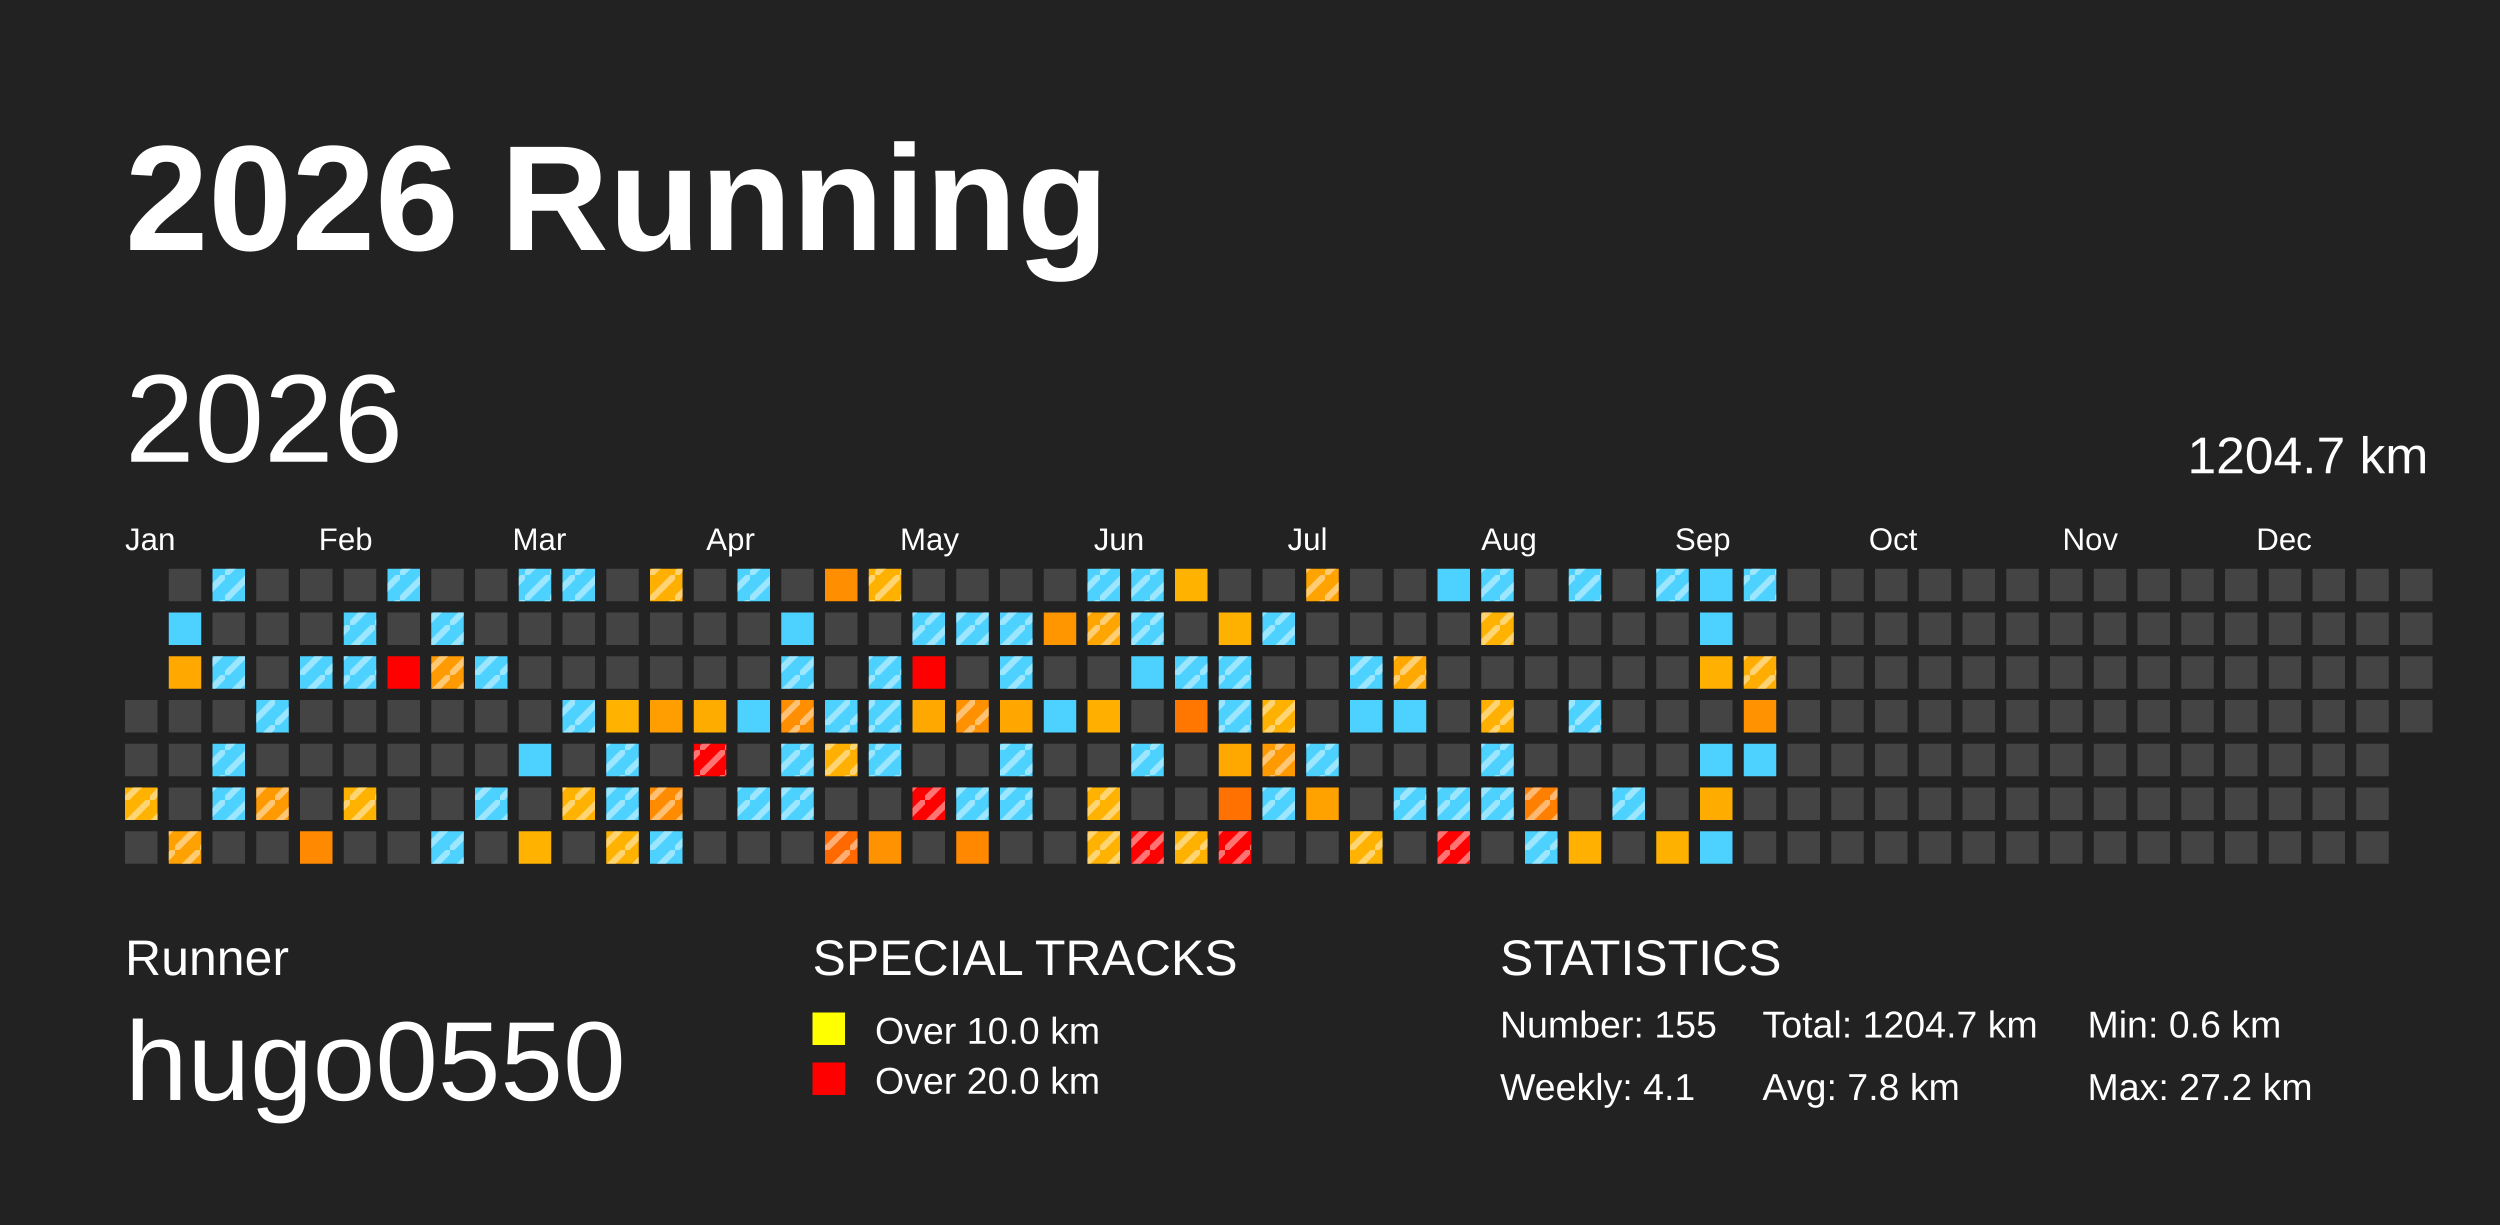
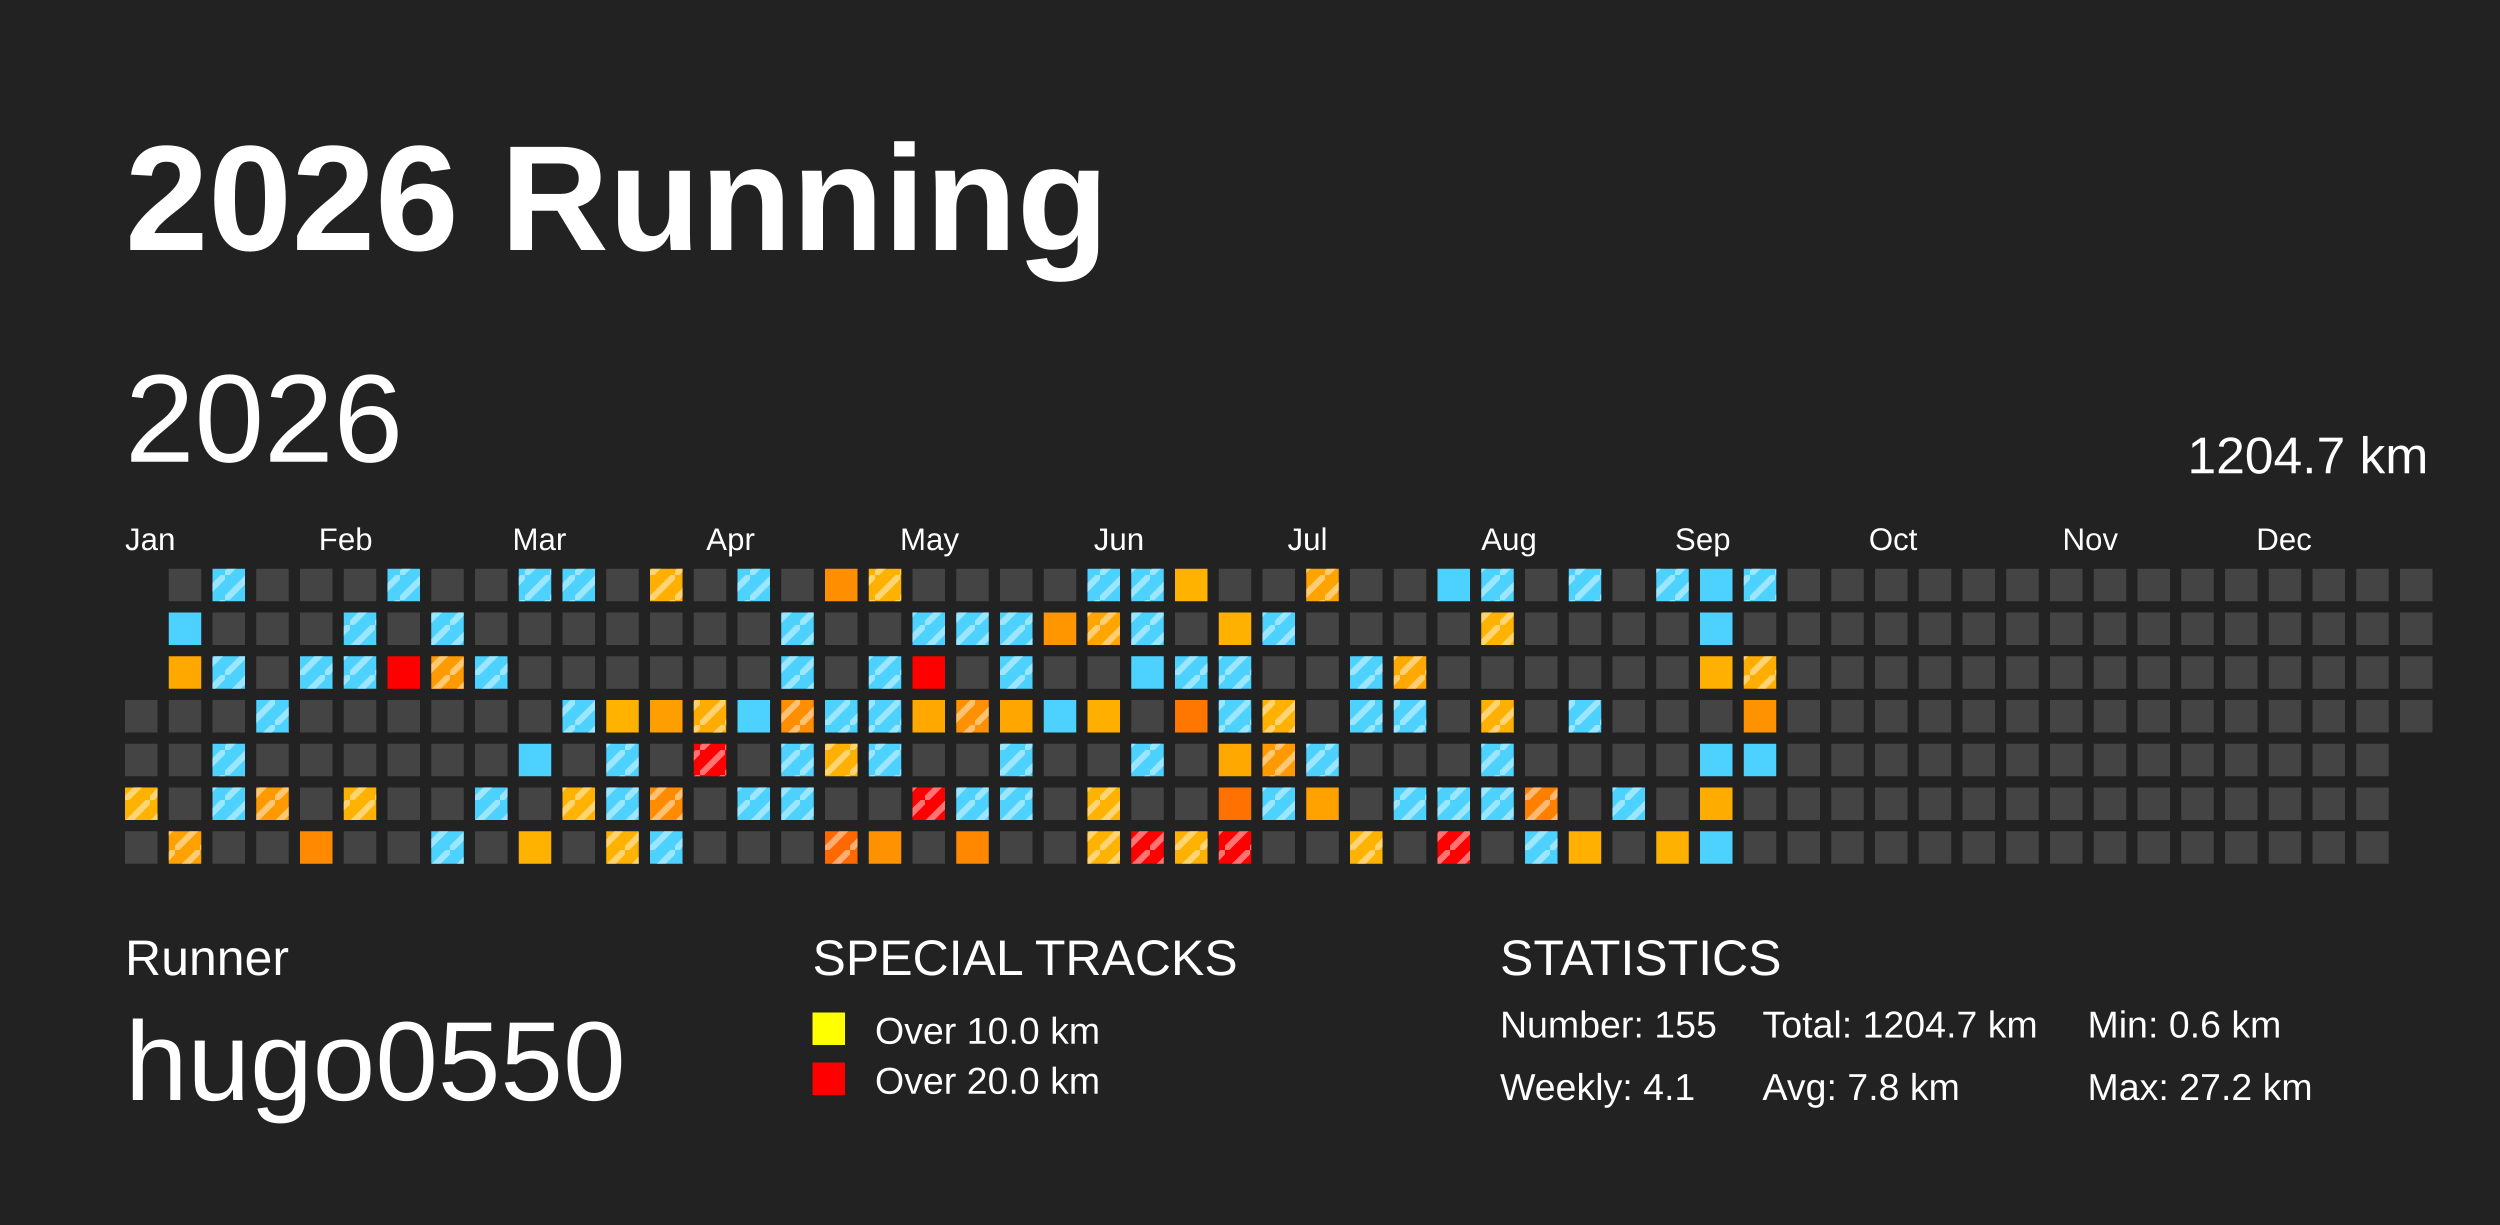
<svg xmlns="http://www.w3.org/2000/svg" baseProfile="full" height="98mm" version="1.1" viewBox="0,0,200,98" width="200mm">
  <defs>
    <pattern height="2" id="indoor-stripe" patternUnits="userSpaceOnUse" width="2">
      <line stroke="white" stroke-opacity="0.45" stroke-width="0.5" x1="0" x2="2" y1="2" y2="0" />
    </pattern>
  </defs>
  <rect fill="#222222" height="98" width="200" x="0" y="0" />
  <text fill="#FFFFFF" style="font-size:12px; font-family:Arial; font-weight:bold;" x="10" y="20">2026 Running</text>
  <text fill="#FFFFFF" style="font-size:4px; font-family:Arial" x="10" y="78">Runner</text>
  <text fill="#FFFFFF" style="font-size:9px; font-family:Arial" x="10" y="88">hugo0550</text>
  <text fill="#FFFFFF" style="font-size:4px; font-family:Arial" x="65" y="78">SPECIAL TRACKS</text>
  <rect fill="yellow" height="2.6" width="2.6" x="65" y="81" />
  <text fill="#FFFFFF" style="font-size:3px; font-family:Arial" x="70" y="83.5">Over 10.0 km</text>
  <rect fill="red" height="2.6" width="2.6" x="65" y="85" />
  <text fill="#FFFFFF" style="font-size:3px; font-family:Arial" x="70" y="87.5">Over 20.0 km</text>
  <text fill="#FFFFFF" style="font-size:4px; font-family:Arial" x="120" y="78">STATISTICS</text>
  <text fill="#FFFFFF" style="font-size:3px; font-family:Arial" x="120" y="83">Number: 155</text>
  <text fill="#FFFFFF" style="font-size:3px; font-family:Arial" x="120" y="88">Weekly: 4.1</text>
  <text fill="#FFFFFF" style="font-size:3px; font-family:Arial" x="141" y="83">Total: 1204.7 km</text>
  <text fill="#FFFFFF" style="font-size:3px; font-family:Arial" x="141" y="88">Avg: 7.8 km</text>
  <text fill="#FFFFFF" style="font-size:3px; font-family:Arial" x="167" y="83">Min: 0.6 km</text>
  <text fill="#FFFFFF" style="font-size:3px; font-family:Arial" x="167" y="88">Max: 27.2 km</text>
  <text dominant-baseline="hanging" fill="#FFFFFF" style="font-size:10.0px; font-family:Arial;" x="10" y="30">2026</text>
  <text dominant-baseline="hanging" fill="#FFFFFF" style="font-size:4.125px; font-family:Arial;" x="175" y="35">1204.7 km</text>
  <text fill="#FFFFFF" style="font-size:2.5px; font-family:Arial" x="10.0" y="44">Jan</text>
  <text fill="#FFFFFF" style="font-size:2.5px; font-family:Arial" x="25.5" y="44">Feb</text>
  <text fill="#FFFFFF" style="font-size:2.5px; font-family:Arial" x="41.0" y="44">Mar</text>
  <text fill="#FFFFFF" style="font-size:2.5px; font-family:Arial" x="56.5" y="44">Apr</text>
  <text fill="#FFFFFF" style="font-size:2.5px; font-family:Arial" x="72.0" y="44">May</text>
  <text fill="#FFFFFF" style="font-size:2.5px; font-family:Arial" x="87.5" y="44">Jun</text>
  <text fill="#FFFFFF" style="font-size:2.5px; font-family:Arial" x="103.0" y="44">Jul</text>
  <text fill="#FFFFFF" style="font-size:2.5px; font-family:Arial" x="118.5" y="44">Aug</text>
  <text fill="#FFFFFF" style="font-size:2.5px; font-family:Arial" x="134.0" y="44">Sep</text>
  <text fill="#FFFFFF" style="font-size:2.5px; font-family:Arial" x="149.5" y="44">Oct</text>
  <text fill="#FFFFFF" style="font-size:2.5px; font-family:Arial" x="165.0" y="44">Nov</text>
  <text fill="#FFFFFF" style="font-size:2.5px; font-family:Arial" x="180.5" y="44">Dec</text>
  <rect fill="#444444" height="2.6" width="2.6" x="10.0" y="56.0" />
  <rect fill="#444444" height="2.6" width="2.6" x="10.0" y="59.5" />
  <rect fill="#ffb300" height="2.6" width="2.6" x="10.0" y="63.0" />
  <rect fill="url(#indoor-stripe)" height="2.6" style="pointer-events: none;" width="2.6" x="10.0" y="63.0" />
  <rect fill="#444444" height="2.6" width="2.6" x="10.0" y="66.5" />
  <rect fill="#444444" height="2.6" width="2.6" x="13.5" y="45.5" />
  <rect fill="#4dd2ff" height="2.6" width="2.6" x="13.5" y="49.0" />
  <rect fill="#ffa800" height="2.6" width="2.6" x="13.5" y="52.5" />
  <rect fill="#444444" height="2.6" width="2.6" x="13.5" y="56.0" />
  <rect fill="#444444" height="2.6" width="2.6" x="13.5" y="59.5" />
  <rect fill="#444444" height="2.6" width="2.6" x="13.5" y="63.0" />
  <rect fill="#ffa100" height="2.6" width="2.6" x="13.5" y="66.5" />
  <rect fill="url(#indoor-stripe)" height="2.6" style="pointer-events: none;" width="2.6" x="13.5" y="66.5" />
  <rect fill="#4dd2ff" height="2.6" width="2.6" x="17.0" y="45.5" />
  <rect fill="url(#indoor-stripe)" height="2.6" style="pointer-events: none;" width="2.6" x="17.0" y="45.5" />
  <rect fill="#444444" height="2.6" width="2.6" x="17.0" y="49.0" />
  <rect fill="#4dd2ff" height="2.6" width="2.6" x="17.0" y="52.5" />
  <rect fill="url(#indoor-stripe)" height="2.6" style="pointer-events: none;" width="2.6" x="17.0" y="52.5" />
  <rect fill="#444444" height="2.6" width="2.6" x="17.0" y="56.0" />
  <rect fill="#4dd2ff" height="2.6" width="2.6" x="17.0" y="59.5" />
  <rect fill="url(#indoor-stripe)" height="2.6" style="pointer-events: none;" width="2.6" x="17.0" y="59.5" />
  <rect fill="#4dd2ff" height="2.6" width="2.6" x="17.0" y="63.0" />
  <rect fill="url(#indoor-stripe)" height="2.6" style="pointer-events: none;" width="2.6" x="17.0" y="63.0" />
  <rect fill="#444444" height="2.6" width="2.6" x="17.0" y="66.5" />
  <rect fill="#444444" height="2.6" width="2.6" x="20.5" y="45.5" />
  <rect fill="#444444" height="2.6" width="2.6" x="20.5" y="49.0" />
  <rect fill="#444444" height="2.6" width="2.6" x="20.5" y="52.5" />
  <rect fill="#4dd2ff" height="2.6" width="2.6" x="20.5" y="56.0" />
  <rect fill="url(#indoor-stripe)" height="2.6" style="pointer-events: none;" width="2.6" x="20.5" y="56.0" />
  <rect fill="#444444" height="2.6" width="2.6" x="20.5" y="59.5" />
  <rect fill="#ff9900" height="2.6" width="2.6" x="20.5" y="63.0" />
  <rect fill="url(#indoor-stripe)" height="2.6" style="pointer-events: none;" width="2.6" x="20.5" y="63.0" />
  <rect fill="#444444" height="2.6" width="2.6" x="20.5" y="66.5" />
  <rect fill="#444444" height="2.6" width="2.6" x="24.0" y="45.5" />
  <rect fill="#444444" height="2.6" width="2.6" x="24.0" y="49.0" />
  <rect fill="#4dd2ff" height="2.6" width="2.6" x="24.0" y="52.5" />
  <rect fill="url(#indoor-stripe)" height="2.6" style="pointer-events: none;" width="2.6" x="24.0" y="52.5" />
  <rect fill="#444444" height="2.6" width="2.6" x="24.0" y="56.0" />
  <rect fill="#444444" height="2.6" width="2.6" x="24.0" y="59.5" />
  <rect fill="#444444" height="2.6" width="2.6" x="24.0" y="63.0" />
  <rect fill="#ff8900" height="2.6" width="2.6" x="24.0" y="66.5" />
  <rect fill="#444444" height="2.6" width="2.6" x="27.5" y="45.5" />
  <rect fill="#4dd2ff" height="2.6" width="2.6" x="27.5" y="49.0" />
  <rect fill="url(#indoor-stripe)" height="2.6" style="pointer-events: none;" width="2.6" x="27.5" y="49.0" />
  <rect fill="#4dd2ff" height="2.6" width="2.6" x="27.5" y="52.5" />
  <rect fill="url(#indoor-stripe)" height="2.6" style="pointer-events: none;" width="2.6" x="27.5" y="52.5" />
  <rect fill="#444444" height="2.6" width="2.6" x="27.5" y="56.0" />
  <rect fill="#444444" height="2.6" width="2.6" x="27.5" y="59.5" />
  <rect fill="#ffb300" height="2.6" width="2.6" x="27.5" y="63.0" />
  <rect fill="url(#indoor-stripe)" height="2.6" style="pointer-events: none;" width="2.6" x="27.5" y="63.0" />
  <rect fill="#444444" height="2.6" width="2.6" x="27.5" y="66.5" />
  <rect fill="#4dd2ff" height="2.6" width="2.6" x="31.0" y="45.5" />
  <rect fill="url(#indoor-stripe)" height="2.6" style="pointer-events: none;" width="2.6" x="31.0" y="45.5" />
  <rect fill="#444444" height="2.6" width="2.6" x="31.0" y="49.0" />
  <rect fill="red" height="2.6" width="2.6" x="31.0" y="52.5" />
  <rect fill="#444444" height="2.6" width="2.6" x="31.0" y="56.0" />
  <rect fill="#444444" height="2.6" width="2.6" x="31.0" y="59.5" />
  <rect fill="#444444" height="2.6" width="2.6" x="31.0" y="63.0" />
  <rect fill="#444444" height="2.6" width="2.6" x="31.0" y="66.5" />
  <rect fill="#444444" height="2.6" width="2.6" x="34.5" y="45.5" />
  <rect fill="#4dd2ff" height="2.6" width="2.6" x="34.5" y="49.0" />
  <rect fill="url(#indoor-stripe)" height="2.6" style="pointer-events: none;" width="2.6" x="34.5" y="49.0" />
  <rect fill="#ff9a00" height="2.6" width="2.6" x="34.5" y="52.5" />
  <rect fill="url(#indoor-stripe)" height="2.6" style="pointer-events: none;" width="2.6" x="34.5" y="52.5" />
  <rect fill="#444444" height="2.6" width="2.6" x="34.5" y="56.0" />
  <rect fill="#444444" height="2.6" width="2.6" x="34.5" y="59.5" />
  <rect fill="#444444" height="2.6" width="2.6" x="34.5" y="63.0" />
  <rect fill="#4dd2ff" height="2.6" width="2.6" x="34.5" y="66.5" />
  <rect fill="url(#indoor-stripe)" height="2.6" style="pointer-events: none;" width="2.6" x="34.5" y="66.5" />
  <rect fill="#444444" height="2.6" width="2.6" x="38.0" y="45.5" />
  <rect fill="#444444" height="2.6" width="2.6" x="38.0" y="49.0" />
  <rect fill="#4dd2ff" height="2.6" width="2.6" x="38.0" y="52.5" />
  <rect fill="url(#indoor-stripe)" height="2.6" style="pointer-events: none;" width="2.6" x="38.0" y="52.5" />
  <rect fill="#444444" height="2.6" width="2.6" x="38.0" y="56.0" />
  <rect fill="#444444" height="2.6" width="2.6" x="38.0" y="59.5" />
  <rect fill="#4dd2ff" height="2.6" width="2.6" x="38.0" y="63.0" />
  <rect fill="url(#indoor-stripe)" height="2.6" style="pointer-events: none;" width="2.6" x="38.0" y="63.0" />
  <rect fill="#444444" height="2.6" width="2.6" x="38.0" y="66.5" />
  <rect fill="#4dd2ff" height="2.6" width="2.6" x="41.5" y="45.5" />
  <rect fill="url(#indoor-stripe)" height="2.6" style="pointer-events: none;" width="2.6" x="41.5" y="45.5" />
  <rect fill="#444444" height="2.6" width="2.6" x="41.5" y="49.0" />
  <rect fill="#444444" height="2.6" width="2.6" x="41.5" y="52.5" />
  <rect fill="#444444" height="2.6" width="2.6" x="41.5" y="56.0" />
  <rect fill="#4dd2ff" height="2.6" width="2.6" x="41.5" y="59.5" />
  <rect fill="#444444" height="2.6" width="2.6" x="41.5" y="63.0" />
  <rect fill="#ffb300" height="2.6" width="2.6" x="41.5" y="66.5" />
  <rect fill="#4dd2ff" height="2.6" width="2.6" x="45.0" y="45.5" />
  <rect fill="url(#indoor-stripe)" height="2.6" style="pointer-events: none;" width="2.6" x="45.0" y="45.5" />
  <rect fill="#444444" height="2.6" width="2.6" x="45.0" y="49.0" />
  <rect fill="#444444" height="2.6" width="2.6" x="45.0" y="52.5" />
  <rect fill="#4dd2ff" height="2.6" width="2.6" x="45.0" y="56.0" />
  <rect fill="url(#indoor-stripe)" height="2.6" style="pointer-events: none;" width="2.6" x="45.0" y="56.0" />
  <rect fill="#444444" height="2.6" width="2.6" x="45.0" y="59.5" />
  <rect fill="#ffb200" height="2.6" width="2.6" x="45.0" y="63.0" />
  <rect fill="url(#indoor-stripe)" height="2.6" style="pointer-events: none;" width="2.6" x="45.0" y="63.0" />
  <rect fill="#444444" height="2.6" width="2.6" x="45.0" y="66.5" />
  <rect fill="#444444" height="2.6" width="2.6" x="48.5" y="45.5" />
  <rect fill="#444444" height="2.6" width="2.6" x="48.5" y="49.0" />
  <rect fill="#444444" height="2.6" width="2.6" x="48.5" y="52.5" />
  <rect fill="#ffb200" height="2.6" width="2.6" x="48.5" y="56.0" />
  <rect fill="#4dd2ff" height="2.6" width="2.6" x="48.5" y="59.5" />
  <rect fill="url(#indoor-stripe)" height="2.6" style="pointer-events: none;" width="2.6" x="48.5" y="59.5" />
  <rect fill="#4dd2ff" height="2.6" width="2.6" x="48.5" y="63.0" />
  <rect fill="url(#indoor-stripe)" height="2.6" style="pointer-events: none;" width="2.6" x="48.5" y="63.0" />
  <rect fill="#ffb300" height="2.6" width="2.6" x="48.5" y="66.5" />
  <rect fill="url(#indoor-stripe)" height="2.6" style="pointer-events: none;" width="2.6" x="48.5" y="66.5" />
  <rect fill="#ffaf00" height="2.6" width="2.6" x="52.0" y="45.5" />
  <rect fill="url(#indoor-stripe)" height="2.6" style="pointer-events: none;" width="2.6" x="52.0" y="45.5" />
  <rect fill="#444444" height="2.6" width="2.6" x="52.0" y="49.0" />
  <rect fill="#444444" height="2.6" width="2.6" x="52.0" y="52.5" />
  <rect fill="#ff9e00" height="2.6" width="2.6" x="52.0" y="56.0" />
  <rect fill="#444444" height="2.6" width="2.6" x="52.0" y="59.5" />
  <rect fill="#ff8c00" height="2.6" width="2.6" x="52.0" y="63.0" />
  <rect fill="url(#indoor-stripe)" height="2.6" style="pointer-events: none;" width="2.6" x="52.0" y="63.0" />
  <rect fill="#4dd2ff" height="2.6" width="2.6" x="52.0" y="66.5" />
  <rect fill="url(#indoor-stripe)" height="2.6" style="pointer-events: none;" width="2.6" x="52.0" y="66.5" />
  <rect fill="#444444" height="2.6" width="2.6" x="55.5" y="45.5" />
  <rect fill="#444444" height="2.6" width="2.6" x="55.5" y="49.0" />
  <rect fill="#444444" height="2.6" width="2.6" x="55.5" y="52.5" />
  <rect fill="#ffac00" height="2.6" width="2.6" x="55.5" y="56.0" />
+   <rect fill="url(#indoor-stripe)" height="2.6" style="pointer-events: none;" width="2.6" x="55.5" y="56.0" />
  <rect fill="red" height="2.6" width="2.6" x="55.5" y="59.5" />
  <rect fill="url(#indoor-stripe)" height="2.6" style="pointer-events: none;" width="2.6" x="55.5" y="59.5" />
  <rect fill="#444444" height="2.6" width="2.6" x="55.5" y="63.0" />
  <rect fill="#444444" height="2.6" width="2.6" x="55.5" y="66.5" />
  <rect fill="#4dd2ff" height="2.6" width="2.6" x="59.0" y="45.5" />
  <rect fill="url(#indoor-stripe)" height="2.6" style="pointer-events: none;" width="2.6" x="59.0" y="45.5" />
  <rect fill="#444444" height="2.6" width="2.6" x="59.0" y="49.0" />
  <rect fill="#444444" height="2.6" width="2.6" x="59.0" y="52.5" />
  <rect fill="#4dd2ff" height="2.6" width="2.6" x="59.0" y="56.0" />
  <rect fill="#444444" height="2.6" width="2.6" x="59.0" y="59.5" />
  <rect fill="#4dd2ff" height="2.6" width="2.6" x="59.0" y="63.0" />
  <rect fill="url(#indoor-stripe)" height="2.6" style="pointer-events: none;" width="2.6" x="59.0" y="63.0" />
  <rect fill="#444444" height="2.6" width="2.6" x="59.0" y="66.5" />
  <rect fill="#444444" height="2.6" width="2.6" x="62.5" y="45.5" />
  <rect fill="#4dd2ff" height="2.6" width="2.6" x="62.5" y="49.0" />
+   <rect fill="url(#indoor-stripe)" height="2.6" style="pointer-events: none;" width="2.6" x="62.5" y="49.0" />
  <rect fill="#4dd2ff" height="2.6" width="2.6" x="62.5" y="52.5" />
  <rect fill="url(#indoor-stripe)" height="2.6" style="pointer-events: none;" width="2.6" x="62.5" y="52.5" />
  <rect fill="#ff8e00" height="2.6" width="2.6" x="62.5" y="56.0" />
  <rect fill="url(#indoor-stripe)" height="2.6" style="pointer-events: none;" width="2.6" x="62.5" y="56.0" />
  <rect fill="#4dd2ff" height="2.6" width="2.6" x="62.5" y="59.5" />
  <rect fill="url(#indoor-stripe)" height="2.6" style="pointer-events: none;" width="2.6" x="62.5" y="59.5" />
  <rect fill="#4dd2ff" height="2.6" width="2.6" x="62.5" y="63.0" />
  <rect fill="url(#indoor-stripe)" height="2.6" style="pointer-events: none;" width="2.6" x="62.5" y="63.0" />
  <rect fill="#444444" height="2.6" width="2.6" x="62.5" y="66.5" />
  <rect fill="#ff8f00" height="2.6" width="2.6" x="66.0" y="45.5" />
  <rect fill="#444444" height="2.6" width="2.6" x="66.0" y="49.0" />
  <rect fill="#444444" height="2.6" width="2.6" x="66.0" y="52.5" />
  <rect fill="#4dd2ff" height="2.6" width="2.6" x="66.0" y="56.0" />
  <rect fill="url(#indoor-stripe)" height="2.6" style="pointer-events: none;" width="2.6" x="66.0" y="56.0" />
  <rect fill="#ffb000" height="2.6" width="2.6" x="66.0" y="59.5" />
  <rect fill="url(#indoor-stripe)" height="2.6" style="pointer-events: none;" width="2.6" x="66.0" y="59.5" />
  <rect fill="#444444" height="2.6" width="2.6" x="66.0" y="63.0" />
  <rect fill="#ff6900" height="2.6" width="2.6" x="66.0" y="66.5" />
  <rect fill="url(#indoor-stripe)" height="2.6" style="pointer-events: none;" width="2.6" x="66.0" y="66.5" />
  <rect fill="#ffb100" height="2.6" width="2.6" x="69.5" y="45.5" />
  <rect fill="url(#indoor-stripe)" height="2.6" style="pointer-events: none;" width="2.6" x="69.5" y="45.5" />
  <rect fill="#444444" height="2.6" width="2.6" x="69.5" y="49.0" />
  <rect fill="#4dd2ff" height="2.6" width="2.6" x="69.5" y="52.5" />
  <rect fill="url(#indoor-stripe)" height="2.6" style="pointer-events: none;" width="2.6" x="69.5" y="52.5" />
  <rect fill="#4dd2ff" height="2.6" width="2.6" x="69.5" y="56.0" />
  <rect fill="url(#indoor-stripe)" height="2.6" style="pointer-events: none;" width="2.6" x="69.5" y="56.0" />
  <rect fill="#4dd2ff" height="2.6" width="2.6" x="69.5" y="59.5" />
  <rect fill="url(#indoor-stripe)" height="2.6" style="pointer-events: none;" width="2.6" x="69.5" y="59.5" />
  <rect fill="#444444" height="2.6" width="2.6" x="69.5" y="63.0" />
  <rect fill="#ff9200" height="2.6" width="2.6" x="69.5" y="66.5" />
  <rect fill="#444444" height="2.6" width="2.6" x="73.0" y="45.5" />
  <rect fill="#4dd2ff" height="2.6" width="2.6" x="73.0" y="49.0" />
  <rect fill="url(#indoor-stripe)" height="2.6" style="pointer-events: none;" width="2.6" x="73.0" y="49.0" />
  <rect fill="red" height="2.6" width="2.6" x="73.0" y="52.5" />
  <rect fill="#ffa900" height="2.6" width="2.6" x="73.0" y="56.0" />
  <rect fill="#444444" height="2.6" width="2.6" x="73.0" y="59.5" />
  <rect fill="red" height="2.6" width="2.6" x="73.0" y="63.0" />
  <rect fill="url(#indoor-stripe)" height="2.6" style="pointer-events: none;" width="2.6" x="73.0" y="63.0" />
  <rect fill="#444444" height="2.6" width="2.6" x="73.0" y="66.5" />
  <rect fill="#444444" height="2.6" width="2.6" x="76.5" y="45.5" />
  <rect fill="#4dd2ff" height="2.6" width="2.6" x="76.5" y="49.0" />
  <rect fill="url(#indoor-stripe)" height="2.6" style="pointer-events: none;" width="2.6" x="76.5" y="49.0" />
  <rect fill="#444444" height="2.6" width="2.6" x="76.5" y="52.5" />
  <rect fill="#ff9000" height="2.6" width="2.6" x="76.5" y="56.0" />
  <rect fill="url(#indoor-stripe)" height="2.6" style="pointer-events: none;" width="2.6" x="76.5" y="56.0" />
  <rect fill="#444444" height="2.6" width="2.6" x="76.5" y="59.5" />
  <rect fill="#4dd2ff" height="2.6" width="2.6" x="76.5" y="63.0" />
  <rect fill="url(#indoor-stripe)" height="2.6" style="pointer-events: none;" width="2.6" x="76.5" y="63.0" />
  <rect fill="#ff8800" height="2.6" width="2.6" x="76.5" y="66.5" />
  <rect fill="#444444" height="2.6" width="2.6" x="80.0" y="45.5" />
  <rect fill="#4dd2ff" height="2.6" width="2.6" x="80.0" y="49.0" />
  <rect fill="url(#indoor-stripe)" height="2.6" style="pointer-events: none;" width="2.6" x="80.0" y="49.0" />
  <rect fill="#4dd2ff" height="2.6" width="2.6" x="80.0" y="52.5" />
  <rect fill="url(#indoor-stripe)" height="2.6" style="pointer-events: none;" width="2.6" x="80.0" y="52.5" />
  <rect fill="#ffa600" height="2.6" width="2.6" x="80.0" y="56.0" />
  <rect fill="#4dd2ff" height="2.6" width="2.6" x="80.0" y="59.5" />
  <rect fill="url(#indoor-stripe)" height="2.6" style="pointer-events: none;" width="2.6" x="80.0" y="59.5" />
  <rect fill="#4dd2ff" height="2.6" width="2.6" x="80.0" y="63.0" />
  <rect fill="url(#indoor-stripe)" height="2.6" style="pointer-events: none;" width="2.6" x="80.0" y="63.0" />
  <rect fill="#444444" height="2.6" width="2.6" x="80.0" y="66.5" />
  <rect fill="#444444" height="2.6" width="2.6" x="83.5" y="45.5" />
  <rect fill="#ff9600" height="2.6" width="2.6" x="83.5" y="49.0" />
  <rect fill="#444444" height="2.6" width="2.6" x="83.5" y="52.5" />
  <rect fill="#4dd2ff" height="2.6" width="2.6" x="83.5" y="56.0" />
  <rect fill="#444444" height="2.6" width="2.6" x="83.5" y="59.5" />
  <rect fill="#444444" height="2.6" width="2.6" x="83.5" y="63.0" />
  <rect fill="#444444" height="2.6" width="2.6" x="83.5" y="66.5" />
  <rect fill="#4dd2ff" height="2.6" width="2.6" x="87.0" y="45.5" />
  <rect fill="url(#indoor-stripe)" height="2.6" style="pointer-events: none;" width="2.6" x="87.0" y="45.5" />
  <rect fill="#ffa500" height="2.6" width="2.6" x="87.0" y="49.0" />
  <rect fill="url(#indoor-stripe)" height="2.6" style="pointer-events: none;" width="2.6" x="87.0" y="49.0" />
  <rect fill="#444444" height="2.6" width="2.6" x="87.0" y="52.5" />
  <rect fill="#ffaf00" height="2.6" width="2.6" x="87.0" y="56.0" />
  <rect fill="#444444" height="2.6" width="2.6" x="87.0" y="59.5" />
  <rect fill="#ffb200" height="2.6" width="2.6" x="87.0" y="63.0" />
  <rect fill="url(#indoor-stripe)" height="2.6" style="pointer-events: none;" width="2.6" x="87.0" y="63.0" />
  <rect fill="#ffb200" height="2.6" width="2.6" x="87.0" y="66.5" />
  <rect fill="url(#indoor-stripe)" height="2.6" style="pointer-events: none;" width="2.6" x="87.0" y="66.5" />
  <rect fill="#4dd2ff" height="2.6" width="2.6" x="90.5" y="45.5" />
  <rect fill="url(#indoor-stripe)" height="2.6" style="pointer-events: none;" width="2.6" x="90.5" y="45.5" />
  <rect fill="#4dd2ff" height="2.6" width="2.6" x="90.5" y="49.0" />
  <rect fill="url(#indoor-stripe)" height="2.6" style="pointer-events: none;" width="2.6" x="90.5" y="49.0" />
  <rect fill="#4dd2ff" height="2.6" width="2.6" x="90.5" y="52.5" />
  <rect fill="#444444" height="2.6" width="2.6" x="90.5" y="56.0" />
  <rect fill="#4dd2ff" height="2.6" width="2.6" x="90.5" y="59.5" />
  <rect fill="url(#indoor-stripe)" height="2.6" style="pointer-events: none;" width="2.6" x="90.5" y="59.5" />
  <rect fill="#444444" height="2.6" width="2.6" x="90.5" y="63.0" />
  <rect fill="red" height="2.6" width="2.6" x="90.5" y="66.5" />
  <rect fill="url(#indoor-stripe)" height="2.6" style="pointer-events: none;" width="2.6" x="90.5" y="66.5" />
  <rect fill="#ffb200" height="2.6" width="2.6" x="94.0" y="45.5" />
  <rect fill="#444444" height="2.6" width="2.6" x="94.0" y="49.0" />
  <rect fill="#4dd2ff" height="2.6" width="2.6" x="94.0" y="52.5" />
  <rect fill="url(#indoor-stripe)" height="2.6" style="pointer-events: none;" width="2.6" x="94.0" y="52.5" />
  <rect fill="#ff7600" height="2.6" width="2.6" x="94.0" y="56.0" />
  <rect fill="#444444" height="2.6" width="2.6" x="94.0" y="59.5" />
  <rect fill="#444444" height="2.6" width="2.6" x="94.0" y="63.0" />
  <rect fill="#ffb100" height="2.6" width="2.6" x="94.0" y="66.5" />
  <rect fill="url(#indoor-stripe)" height="2.6" style="pointer-events: none;" width="2.6" x="94.0" y="66.5" />
  <rect fill="#444444" height="2.6" width="2.6" x="97.5" y="45.5" />
  <rect fill="#ffb100" height="2.6" width="2.6" x="97.5" y="49.0" />
  <rect fill="#4dd2ff" height="2.6" width="2.6" x="97.5" y="52.5" />
  <rect fill="url(#indoor-stripe)" height="2.6" style="pointer-events: none;" width="2.6" x="97.5" y="52.5" />
  <rect fill="#4dd2ff" height="2.6" width="2.6" x="97.5" y="56.0" />
  <rect fill="url(#indoor-stripe)" height="2.6" style="pointer-events: none;" width="2.6" x="97.5" y="56.0" />
  <rect fill="#ffa900" height="2.6" width="2.6" x="97.5" y="59.5" />
  <rect fill="#ff7100" height="2.6" width="2.6" x="97.5" y="63.0" />
  <rect fill="red" height="2.6" width="2.6" x="97.5" y="66.5" />
  <rect fill="url(#indoor-stripe)" height="2.6" style="pointer-events: none;" width="2.6" x="97.5" y="66.5" />
  <rect fill="#444444" height="2.6" width="2.6" x="101.0" y="45.5" />
  <rect fill="#4dd2ff" height="2.6" width="2.6" x="101.0" y="49.0" />
  <rect fill="url(#indoor-stripe)" height="2.6" style="pointer-events: none;" width="2.6" x="101.0" y="49.0" />
  <rect fill="#444444" height="2.6" width="2.6" x="101.0" y="52.5" />
  <rect fill="#ffb100" height="2.6" width="2.6" x="101.0" y="56.0" />
  <rect fill="url(#indoor-stripe)" height="2.6" style="pointer-events: none;" width="2.6" x="101.0" y="56.0" />
  <rect fill="#ff9900" height="2.6" width="2.6" x="101.0" y="59.5" />
  <rect fill="url(#indoor-stripe)" height="2.6" style="pointer-events: none;" width="2.6" x="101.0" y="59.5" />
  <rect fill="#4dd2ff" height="2.6" width="2.6" x="101.0" y="63.0" />
  <rect fill="url(#indoor-stripe)" height="2.6" style="pointer-events: none;" width="2.6" x="101.0" y="63.0" />
  <rect fill="#444444" height="2.6" width="2.6" x="101.0" y="66.5" />
  <rect fill="#ffa300" height="2.6" width="2.6" x="104.5" y="45.5" />
  <rect fill="url(#indoor-stripe)" height="2.6" style="pointer-events: none;" width="2.6" x="104.5" y="45.5" />
  <rect fill="#444444" height="2.6" width="2.6" x="104.5" y="49.0" />
  <rect fill="#444444" height="2.6" width="2.6" x="104.5" y="52.5" />
  <rect fill="#444444" height="2.6" width="2.6" x="104.5" y="56.0" />
  <rect fill="#4dd2ff" height="2.6" width="2.6" x="104.5" y="59.5" />
  <rect fill="url(#indoor-stripe)" height="2.6" style="pointer-events: none;" width="2.6" x="104.5" y="59.5" />
  <rect fill="#ffa200" height="2.6" width="2.6" x="104.5" y="63.0" />
  <rect fill="#444444" height="2.6" width="2.6" x="104.5" y="66.5" />
  <rect fill="#444444" height="2.6" width="2.6" x="108.0" y="45.5" />
  <rect fill="#444444" height="2.6" width="2.6" x="108.0" y="49.0" />
  <rect fill="#4dd2ff" height="2.6" width="2.6" x="108.0" y="52.5" />
  <rect fill="url(#indoor-stripe)" height="2.6" style="pointer-events: none;" width="2.6" x="108.0" y="52.5" />
  <rect fill="#4dd2ff" height="2.6" width="2.6" x="108.0" y="56.0" />
+   <rect fill="url(#indoor-stripe)" height="2.6" style="pointer-events: none;" width="2.6" x="108.0" y="56.0" />
  <rect fill="#444444" height="2.6" width="2.6" x="108.0" y="59.5" />
  <rect fill="#444444" height="2.6" width="2.6" x="108.0" y="63.0" />
  <rect fill="#ffb300" height="2.6" width="2.6" x="108.0" y="66.5" />
  <rect fill="url(#indoor-stripe)" height="2.6" style="pointer-events: none;" width="2.6" x="108.0" y="66.5" />
  <rect fill="#444444" height="2.6" width="2.6" x="111.5" y="45.5" />
  <rect fill="#444444" height="2.6" width="2.6" x="111.5" y="49.0" />
  <rect fill="#ffa900" height="2.6" width="2.6" x="111.5" y="52.5" />
  <rect fill="url(#indoor-stripe)" height="2.6" style="pointer-events: none;" width="2.6" x="111.5" y="52.5" />
  <rect fill="#4dd2ff" height="2.6" width="2.6" x="111.5" y="56.0" />
+   <rect fill="url(#indoor-stripe)" height="2.6" style="pointer-events: none;" width="2.6" x="111.5" y="56.0" />
  <rect fill="#444444" height="2.6" width="2.6" x="111.5" y="59.5" />
  <rect fill="#4dd2ff" height="2.6" width="2.6" x="111.5" y="63.0" />
  <rect fill="url(#indoor-stripe)" height="2.6" style="pointer-events: none;" width="2.6" x="111.5" y="63.0" />
  <rect fill="#444444" height="2.6" width="2.6" x="111.5" y="66.5" />
  <rect fill="#4dd2ff" height="2.6" width="2.6" x="115.0" y="45.5" />
  <rect fill="#444444" height="2.6" width="2.6" x="115.0" y="49.0" />
  <rect fill="#444444" height="2.6" width="2.6" x="115.0" y="52.5" />
  <rect fill="#444444" height="2.6" width="2.6" x="115.0" y="56.0" />
  <rect fill="#444444" height="2.6" width="2.6" x="115.0" y="59.5" />
  <rect fill="#4dd2ff" height="2.6" width="2.6" x="115.0" y="63.0" />
  <rect fill="url(#indoor-stripe)" height="2.6" style="pointer-events: none;" width="2.6" x="115.0" y="63.0" />
  <rect fill="red" height="2.6" width="2.6" x="115.0" y="66.5" />
  <rect fill="url(#indoor-stripe)" height="2.6" style="pointer-events: none;" width="2.6" x="115.0" y="66.5" />
  <rect fill="#4dd2ff" height="2.6" width="2.6" x="118.5" y="45.5" />
  <rect fill="url(#indoor-stripe)" height="2.6" style="pointer-events: none;" width="2.6" x="118.5" y="45.5" />
  <rect fill="#ffb300" height="2.6" width="2.6" x="118.5" y="49.0" />
  <rect fill="url(#indoor-stripe)" height="2.6" style="pointer-events: none;" width="2.6" x="118.5" y="49.0" />
  <rect fill="#444444" height="2.6" width="2.6" x="118.5" y="52.5" />
  <rect fill="#ffb000" height="2.6" width="2.6" x="118.5" y="56.0" />
  <rect fill="url(#indoor-stripe)" height="2.6" style="pointer-events: none;" width="2.6" x="118.5" y="56.0" />
  <rect fill="#4dd2ff" height="2.6" width="2.6" x="118.5" y="59.5" />
  <rect fill="url(#indoor-stripe)" height="2.6" style="pointer-events: none;" width="2.6" x="118.5" y="59.5" />
  <rect fill="#4dd2ff" height="2.6" width="2.6" x="118.5" y="63.0" />
  <rect fill="url(#indoor-stripe)" height="2.6" style="pointer-events: none;" width="2.6" x="118.5" y="63.0" />
  <rect fill="#444444" height="2.6" width="2.6" x="118.5" y="66.5" />
  <rect fill="#444444" height="2.6" width="2.6" x="122.0" y="45.5" />
  <rect fill="#444444" height="2.6" width="2.6" x="122.0" y="49.0" />
  <rect fill="#444444" height="2.6" width="2.6" x="122.0" y="52.5" />
  <rect fill="#444444" height="2.6" width="2.6" x="122.0" y="56.0" />
  <rect fill="#444444" height="2.6" width="2.6" x="122.0" y="59.5" />
  <rect fill="#ff8000" height="2.6" width="2.6" x="122.0" y="63.0" />
  <rect fill="url(#indoor-stripe)" height="2.6" style="pointer-events: none;" width="2.6" x="122.0" y="63.0" />
  <rect fill="#4dd2ff" height="2.6" width="2.6" x="122.0" y="66.5" />
  <rect fill="url(#indoor-stripe)" height="2.6" style="pointer-events: none;" width="2.6" x="122.0" y="66.5" />
  <rect fill="#4dd2ff" height="2.6" width="2.6" x="125.5" y="45.5" />
  <rect fill="url(#indoor-stripe)" height="2.6" style="pointer-events: none;" width="2.6" x="125.5" y="45.5" />
  <rect fill="#444444" height="2.6" width="2.6" x="125.5" y="49.0" />
  <rect fill="#444444" height="2.6" width="2.6" x="125.5" y="52.5" />
  <rect fill="#4dd2ff" height="2.6" width="2.6" x="125.5" y="56.0" />
  <rect fill="url(#indoor-stripe)" height="2.6" style="pointer-events: none;" width="2.6" x="125.5" y="56.0" />
  <rect fill="#444444" height="2.6" width="2.6" x="125.5" y="59.5" />
  <rect fill="#444444" height="2.6" width="2.6" x="125.5" y="63.0" />
  <rect fill="#ffb000" height="2.6" width="2.6" x="125.5" y="66.5" />
  <rect fill="#444444" height="2.6" width="2.6" x="129.0" y="45.5" />
  <rect fill="#444444" height="2.6" width="2.6" x="129.0" y="49.0" />
  <rect fill="#444444" height="2.6" width="2.6" x="129.0" y="52.5" />
  <rect fill="#444444" height="2.6" width="2.6" x="129.0" y="56.0" />
  <rect fill="#444444" height="2.6" width="2.6" x="129.0" y="59.5" />
  <rect fill="#4dd2ff" height="2.6" width="2.6" x="129.0" y="63.0" />
  <rect fill="url(#indoor-stripe)" height="2.6" style="pointer-events: none;" width="2.6" x="129.0" y="63.0" />
  <rect fill="#444444" height="2.6" width="2.6" x="129.0" y="66.5" />
  <rect fill="#4dd2ff" height="2.6" width="2.6" x="132.5" y="45.5" />
  <rect fill="url(#indoor-stripe)" height="2.6" style="pointer-events: none;" width="2.6" x="132.5" y="45.5" />
  <rect fill="#444444" height="2.6" width="2.6" x="132.5" y="49.0" />
  <rect fill="#444444" height="2.6" width="2.6" x="132.5" y="52.5" />
  <rect fill="#444444" height="2.6" width="2.6" x="132.5" y="56.0" />
  <rect fill="#444444" height="2.6" width="2.6" x="132.5" y="59.5" />
  <rect fill="#444444" height="2.6" width="2.6" x="132.5" y="63.0" />
  <rect fill="#ffb100" height="2.6" width="2.6" x="132.5" y="66.5" />
  <rect fill="#4dd2ff" height="2.6" width="2.6" x="136.0" y="45.5" />
  <rect fill="#4dd2ff" height="2.6" width="2.6" x="136.0" y="49.0" />
  <rect fill="#ffb000" height="2.6" width="2.6" x="136.0" y="52.5" />
  <rect fill="#444444" height="2.6" width="2.6" x="136.0" y="56.0" />
  <rect fill="#4dd2ff" height="2.6" width="2.6" x="136.0" y="59.5" />
  <rect fill="#ffac00" height="2.6" width="2.6" x="136.0" y="63.0" />
  <rect fill="#4dd2ff" height="2.6" width="2.6" x="136.0" y="66.5" />
  <rect fill="#4dd2ff" height="2.6" width="2.6" x="139.5" y="45.5" />
  <rect fill="url(#indoor-stripe)" height="2.6" style="pointer-events: none;" width="2.6" x="139.5" y="45.5" />
  <rect fill="#444444" height="2.6" width="2.6" x="139.5" y="49.0" />
  <rect fill="#ffad00" height="2.6" width="2.6" x="139.5" y="52.5" />
  <rect fill="url(#indoor-stripe)" height="2.6" style="pointer-events: none;" width="2.6" x="139.5" y="52.5" />
  <rect fill="#ff9200" height="2.6" width="2.6" x="139.5" y="56.0" />
  <rect fill="#4dd2ff" height="2.6" width="2.6" x="139.5" y="59.5" />
  <rect fill="#444444" height="2.6" width="2.6" x="139.5" y="63.0" />
  <rect fill="#444444" height="2.6" width="2.6" x="139.5" y="66.5" />
  <rect fill="#444444" height="2.6" width="2.6" x="143.0" y="45.5" />
  <rect fill="#444444" height="2.6" width="2.6" x="143.0" y="49.0" />
  <rect fill="#444444" height="2.6" width="2.6" x="143.0" y="52.5" />
  <rect fill="#444444" height="2.6" width="2.6" x="143.0" y="56.0" />
  <rect fill="#444444" height="2.6" width="2.6" x="143.0" y="59.5" />
  <rect fill="#444444" height="2.6" width="2.6" x="143.0" y="63.0" />
  <rect fill="#444444" height="2.6" width="2.6" x="143.0" y="66.5" />
  <rect fill="#444444" height="2.6" width="2.6" x="146.5" y="45.5" />
  <rect fill="#444444" height="2.6" width="2.6" x="146.5" y="49.0" />
  <rect fill="#444444" height="2.6" width="2.6" x="146.5" y="52.5" />
  <rect fill="#444444" height="2.6" width="2.6" x="146.5" y="56.0" />
  <rect fill="#444444" height="2.6" width="2.6" x="146.5" y="59.5" />
  <rect fill="#444444" height="2.6" width="2.6" x="146.5" y="63.0" />
  <rect fill="#444444" height="2.6" width="2.6" x="146.5" y="66.5" />
  <rect fill="#444444" height="2.6" width="2.6" x="150.0" y="45.5" />
  <rect fill="#444444" height="2.6" width="2.6" x="150.0" y="49.0" />
  <rect fill="#444444" height="2.6" width="2.6" x="150.0" y="52.5" />
  <rect fill="#444444" height="2.6" width="2.6" x="150.0" y="56.0" />
  <rect fill="#444444" height="2.6" width="2.6" x="150.0" y="59.5" />
  <rect fill="#444444" height="2.6" width="2.6" x="150.0" y="63.0" />
  <rect fill="#444444" height="2.6" width="2.6" x="150.0" y="66.5" />
  <rect fill="#444444" height="2.6" width="2.6" x="153.5" y="45.5" />
  <rect fill="#444444" height="2.6" width="2.6" x="153.5" y="49.0" />
  <rect fill="#444444" height="2.6" width="2.6" x="153.5" y="52.5" />
  <rect fill="#444444" height="2.6" width="2.6" x="153.5" y="56.0" />
  <rect fill="#444444" height="2.6" width="2.6" x="153.5" y="59.5" />
  <rect fill="#444444" height="2.6" width="2.6" x="153.5" y="63.0" />
  <rect fill="#444444" height="2.6" width="2.6" x="153.5" y="66.5" />
  <rect fill="#444444" height="2.6" width="2.6" x="157.0" y="45.5" />
  <rect fill="#444444" height="2.6" width="2.6" x="157.0" y="49.0" />
  <rect fill="#444444" height="2.6" width="2.6" x="157.0" y="52.5" />
  <rect fill="#444444" height="2.6" width="2.6" x="157.0" y="56.0" />
  <rect fill="#444444" height="2.6" width="2.6" x="157.0" y="59.5" />
  <rect fill="#444444" height="2.6" width="2.6" x="157.0" y="63.0" />
  <rect fill="#444444" height="2.6" width="2.6" x="157.0" y="66.5" />
  <rect fill="#444444" height="2.6" width="2.6" x="160.5" y="45.5" />
  <rect fill="#444444" height="2.6" width="2.6" x="160.5" y="49.0" />
  <rect fill="#444444" height="2.6" width="2.6" x="160.5" y="52.5" />
  <rect fill="#444444" height="2.6" width="2.6" x="160.5" y="56.0" />
  <rect fill="#444444" height="2.6" width="2.6" x="160.5" y="59.5" />
  <rect fill="#444444" height="2.6" width="2.6" x="160.5" y="63.0" />
  <rect fill="#444444" height="2.6" width="2.6" x="160.5" y="66.5" />
  <rect fill="#444444" height="2.6" width="2.6" x="164.0" y="45.5" />
  <rect fill="#444444" height="2.6" width="2.6" x="164.0" y="49.0" />
  <rect fill="#444444" height="2.6" width="2.6" x="164.0" y="52.5" />
  <rect fill="#444444" height="2.6" width="2.6" x="164.0" y="56.0" />
  <rect fill="#444444" height="2.6" width="2.6" x="164.0" y="59.5" />
  <rect fill="#444444" height="2.6" width="2.6" x="164.0" y="63.0" />
  <rect fill="#444444" height="2.6" width="2.6" x="164.0" y="66.5" />
  <rect fill="#444444" height="2.6" width="2.6" x="167.5" y="45.5" />
  <rect fill="#444444" height="2.6" width="2.6" x="167.5" y="49.0" />
  <rect fill="#444444" height="2.6" width="2.6" x="167.5" y="52.5" />
  <rect fill="#444444" height="2.6" width="2.6" x="167.5" y="56.0" />
  <rect fill="#444444" height="2.6" width="2.6" x="167.5" y="59.5" />
  <rect fill="#444444" height="2.6" width="2.6" x="167.5" y="63.0" />
  <rect fill="#444444" height="2.6" width="2.6" x="167.5" y="66.5" />
  <rect fill="#444444" height="2.6" width="2.6" x="171.0" y="45.5" />
  <rect fill="#444444" height="2.6" width="2.6" x="171.0" y="49.0" />
  <rect fill="#444444" height="2.6" width="2.6" x="171.0" y="52.5" />
  <rect fill="#444444" height="2.6" width="2.6" x="171.0" y="56.0" />
  <rect fill="#444444" height="2.6" width="2.6" x="171.0" y="59.5" />
  <rect fill="#444444" height="2.6" width="2.6" x="171.0" y="63.0" />
  <rect fill="#444444" height="2.6" width="2.6" x="171.0" y="66.5" />
  <rect fill="#444444" height="2.6" width="2.6" x="174.5" y="45.5" />
  <rect fill="#444444" height="2.6" width="2.6" x="174.5" y="49.0" />
  <rect fill="#444444" height="2.6" width="2.6" x="174.5" y="52.5" />
  <rect fill="#444444" height="2.6" width="2.6" x="174.5" y="56.0" />
  <rect fill="#444444" height="2.6" width="2.6" x="174.5" y="59.5" />
  <rect fill="#444444" height="2.6" width="2.6" x="174.5" y="63.0" />
  <rect fill="#444444" height="2.6" width="2.6" x="174.5" y="66.5" />
  <rect fill="#444444" height="2.6" width="2.6" x="178.0" y="45.5" />
  <rect fill="#444444" height="2.6" width="2.6" x="178.0" y="49.0" />
  <rect fill="#444444" height="2.6" width="2.6" x="178.0" y="52.5" />
  <rect fill="#444444" height="2.6" width="2.6" x="178.0" y="56.0" />
  <rect fill="#444444" height="2.6" width="2.6" x="178.0" y="59.5" />
  <rect fill="#444444" height="2.6" width="2.6" x="178.0" y="63.0" />
  <rect fill="#444444" height="2.6" width="2.6" x="178.0" y="66.5" />
  <rect fill="#444444" height="2.6" width="2.6" x="181.5" y="45.5" />
  <rect fill="#444444" height="2.6" width="2.6" x="181.5" y="49.0" />
  <rect fill="#444444" height="2.6" width="2.6" x="181.5" y="52.5" />
  <rect fill="#444444" height="2.6" width="2.6" x="181.5" y="56.0" />
  <rect fill="#444444" height="2.6" width="2.6" x="181.5" y="59.5" />
  <rect fill="#444444" height="2.6" width="2.6" x="181.5" y="63.0" />
  <rect fill="#444444" height="2.6" width="2.6" x="181.5" y="66.5" />
  <rect fill="#444444" height="2.6" width="2.6" x="185.0" y="45.5" />
  <rect fill="#444444" height="2.6" width="2.6" x="185.0" y="49.0" />
  <rect fill="#444444" height="2.6" width="2.6" x="185.0" y="52.5" />
  <rect fill="#444444" height="2.6" width="2.6" x="185.0" y="56.0" />
  <rect fill="#444444" height="2.6" width="2.6" x="185.0" y="59.5" />
  <rect fill="#444444" height="2.6" width="2.6" x="185.0" y="63.0" />
  <rect fill="#444444" height="2.6" width="2.6" x="185.0" y="66.5" />
  <rect fill="#444444" height="2.6" width="2.6" x="188.5" y="45.5" />
  <rect fill="#444444" height="2.6" width="2.6" x="188.5" y="49.0" />
  <rect fill="#444444" height="2.6" width="2.6" x="188.5" y="52.5" />
  <rect fill="#444444" height="2.6" width="2.6" x="188.5" y="56.0" />
  <rect fill="#444444" height="2.6" width="2.6" x="188.5" y="59.5" />
  <rect fill="#444444" height="2.6" width="2.6" x="188.5" y="63.0" />
  <rect fill="#444444" height="2.6" width="2.6" x="188.5" y="66.5" />
  <rect fill="#444444" height="2.6" width="2.6" x="192.0" y="45.5" />
  <rect fill="#444444" height="2.6" width="2.6" x="192.0" y="49.0" />
  <rect fill="#444444" height="2.6" width="2.6" x="192.0" y="52.5" />
  <rect fill="#444444" height="2.6" width="2.6" x="192.0" y="56.0" />
</svg>
